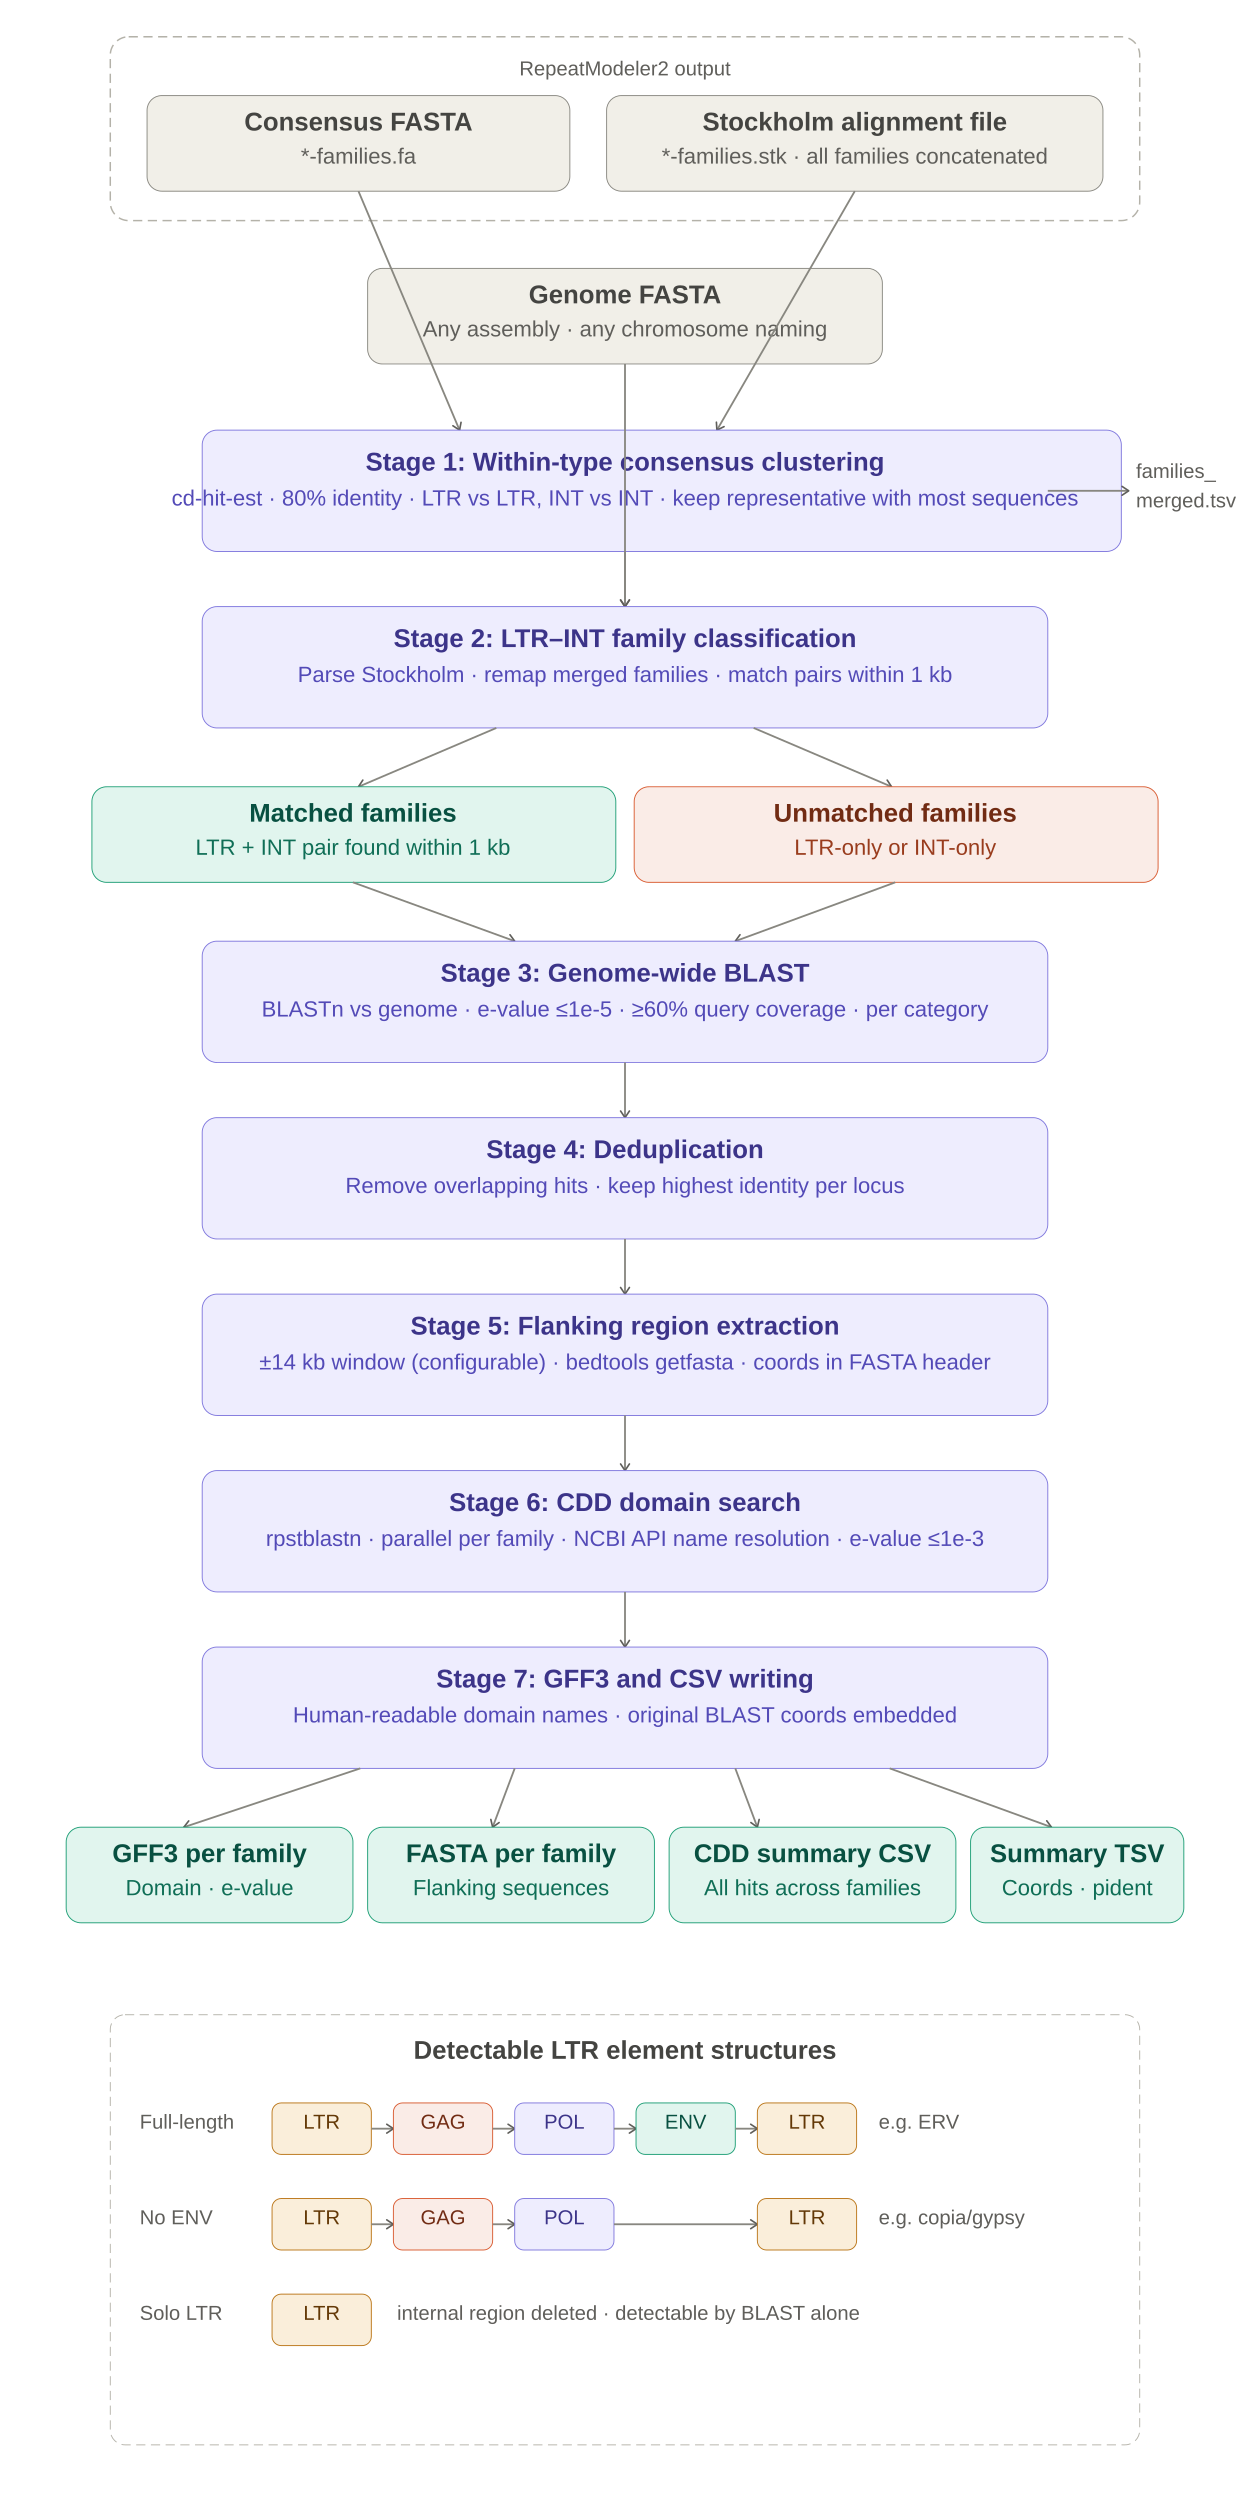
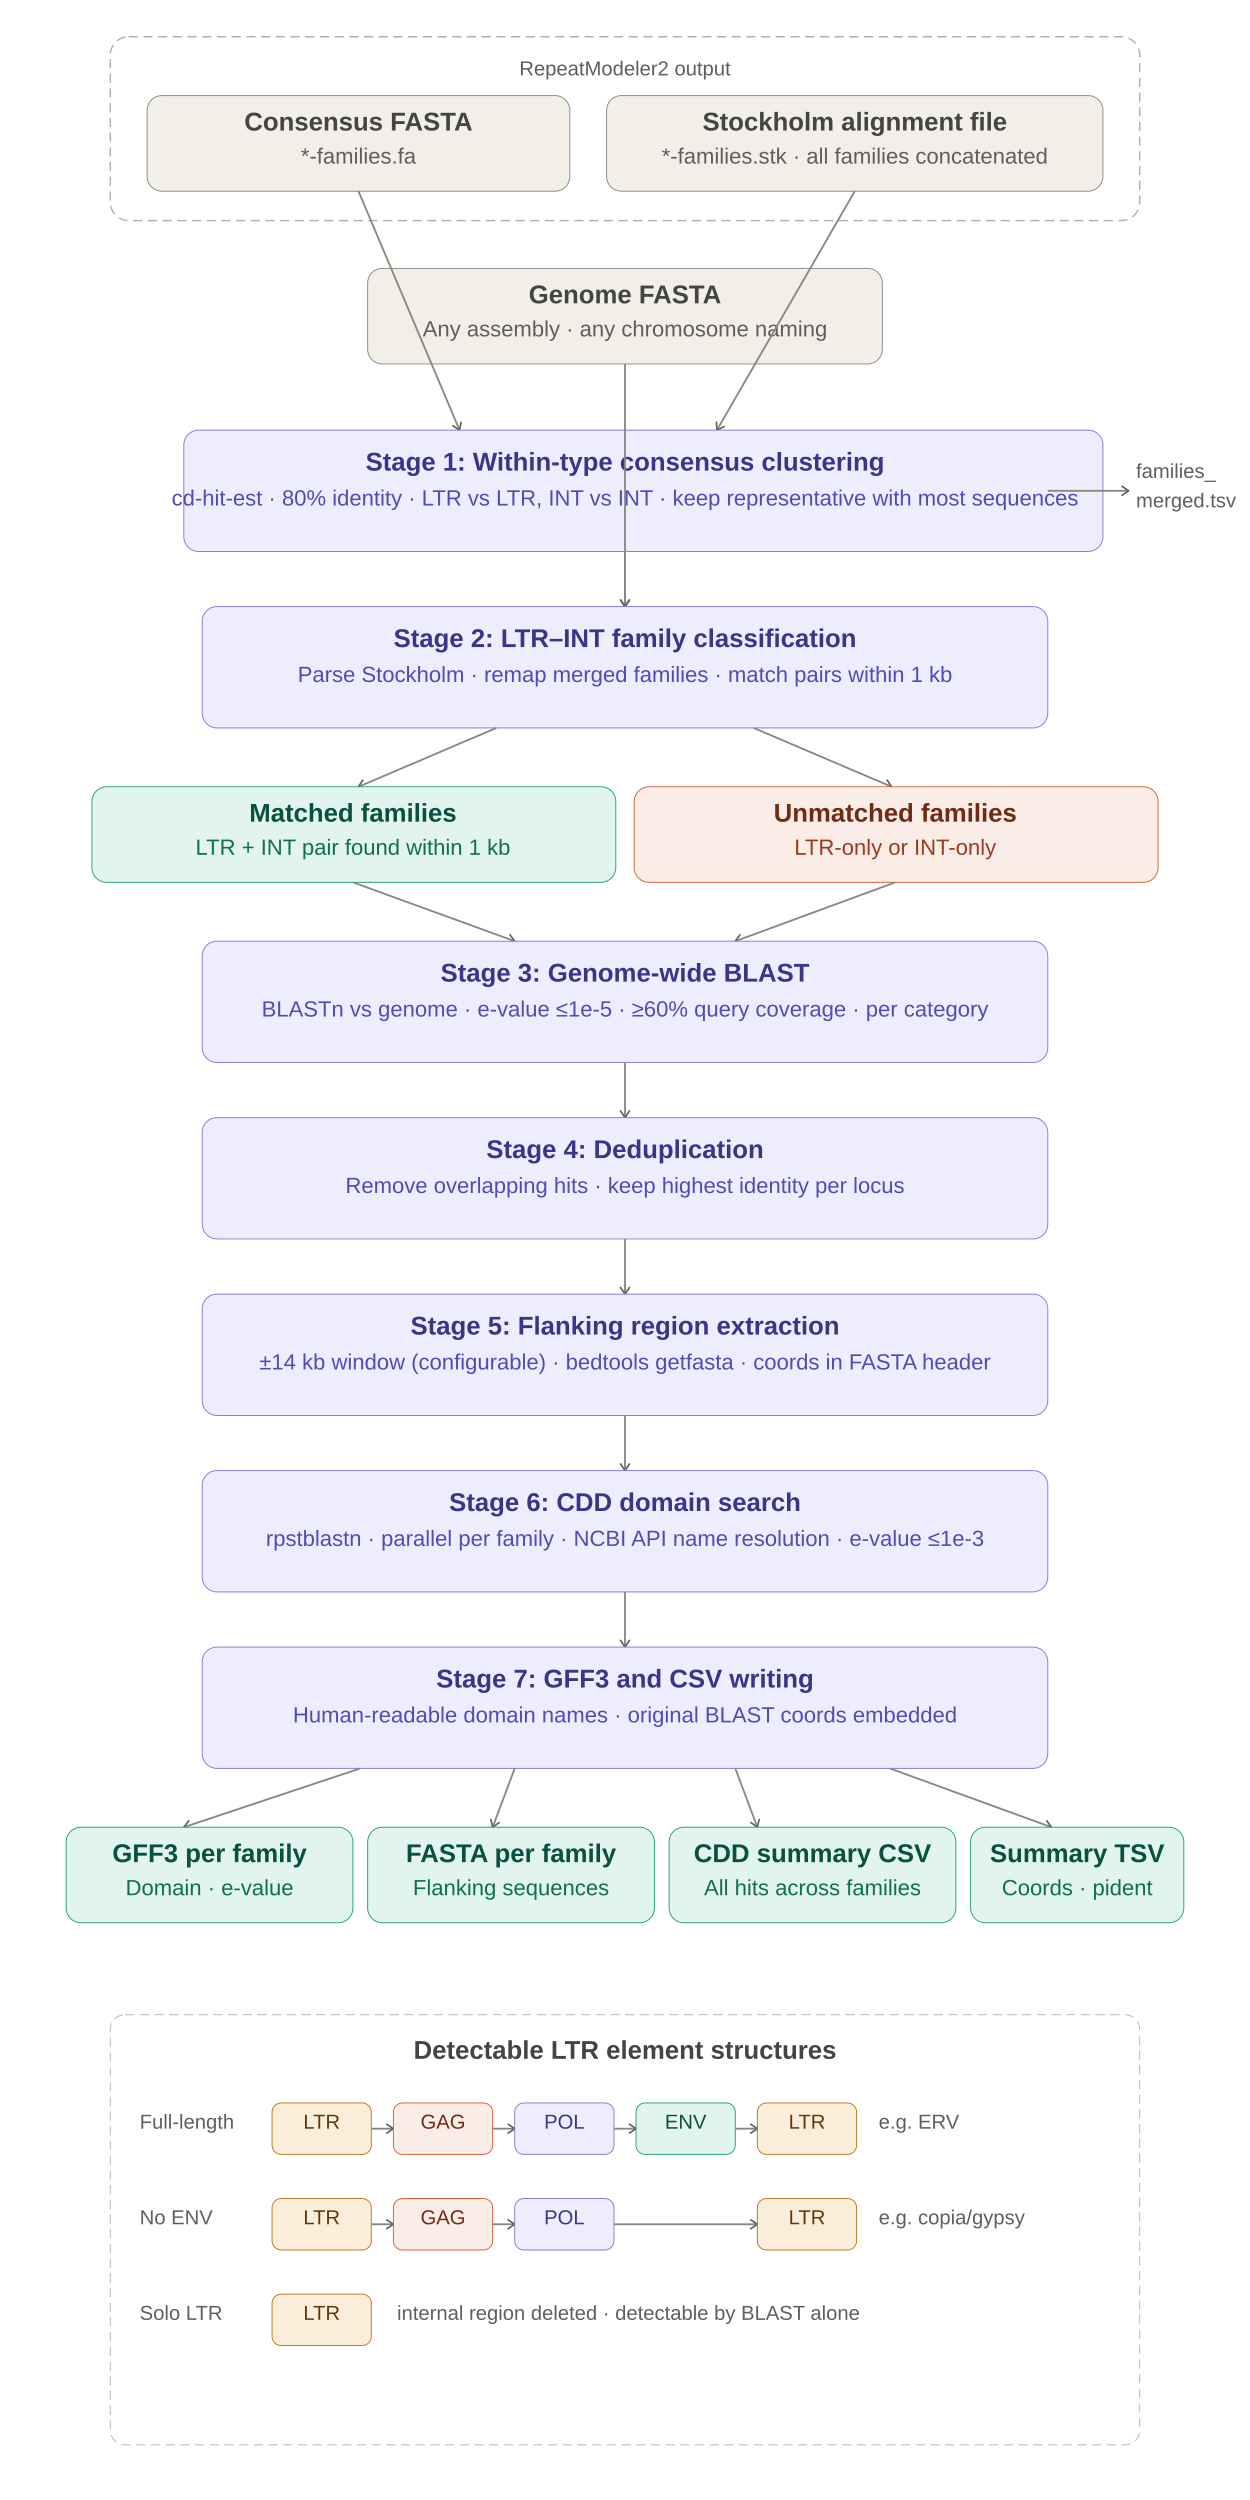
<svg xmlns="http://www.w3.org/2000/svg" width="680" viewBox="0 0 680 1360" font-family="Arial, Helvetica, sans-serif">
  <defs>
    <marker id="arrow" viewBox="0 0 10 10" refX="8" refY="5" markerWidth="6" markerHeight="6" orient="auto-start-reverse">
      <path d="M2 1L8 5L2 9" fill="none" stroke="#5F5E5A" stroke-width="1.5" stroke-linecap="round" stroke-linejoin="round" />
    </marker>
    <style>
      text { font-family: Arial, Helvetica, sans-serif; }
      .title { font-size: 14px; font-weight: 600; }
      .sub   { font-size: 12px; font-weight: 400; }
      .label { font-size: 11px; font-weight: 400; }
      .box-gray   { fill: #F1EFE8; stroke: #888780; }
      .box-purple { fill: #EEEDFE; stroke: #7F77DD; }
      .box-teal   { fill: #E1F5EE; stroke: #1D9E75; }
      .box-coral  { fill: #FAECE7; stroke: #D85A30; }
      .box-amber  { fill: #FAEEDA; stroke: #BA7517; }
      .box-dashed { fill: none;    stroke: #B4B2A9; stroke-dasharray: 5 3; }
      .t-gray-title   { fill: #444441; }
      .t-gray-sub     { fill: #5F5E5A; }
      .t-purple-title { fill: #3C3489; }
      .t-purple-sub   { fill: #534AB7; }
      .t-teal-title   { fill: #085041; }
      .t-teal-sub     { fill: #0F6E56; }
      .t-coral-title  { fill: #712B13; }
      .t-coral-sub    { fill: #993C1D; }
      .t-amber-title  { fill: #633806; }
      line.arr { stroke: #888780; fill: none; }
    </style>
  </defs>
  <rect x="60" y="20" width="560" height="100" rx="10" stroke-width="0.8" class="box-dashed" />
  <text x="340" y="41" text-anchor="middle" class="label t-gray-sub">RepeatModeler2 output</text>
  <rect x="80" y="52" width="230" height="52" rx="8" stroke-width="0.5" class="box-gray" />
  <text x="195" y="71" text-anchor="middle" class="title t-gray-title">Consensus FASTA</text>
  <text x="195" y="89" text-anchor="middle" class="sub t-gray-sub">*-families.fa</text>
  <rect x="330" y="52" width="270" height="52" rx="8" stroke-width="0.5" class="box-gray" />
  <text x="465" y="71" text-anchor="middle" class="title t-gray-title">Stockholm alignment file</text>
  <text x="465" y="89" text-anchor="middle" class="sub t-gray-sub">*-families.stk · all families concatenated</text>
  <rect x="200" y="146" width="280" height="52" rx="8" stroke-width="0.5" class="box-gray" />
  <text x="340" y="165" text-anchor="middle" class="title t-gray-title">Genome FASTA</text>
  <text x="340" y="183" text-anchor="middle" class="sub t-gray-sub">Any assembly · any chromosome naming</text>
  <line x1="195" y1="104" x2="250" y2="234" stroke-width="1" marker-end="url(#arrow)" class="arr" />
  <line x1="465" y1="104" x2="390" y2="234" stroke-width="1" marker-end="url(#arrow)" class="arr" />
-   <rect x="110" y="234" width="500" height="66" rx="8" stroke-width="0.5" class="box-purple" />
+   <rect x="100" y="234" width="500" height="66" rx="8" stroke-width="0.5" class="box-purple" />
  <text x="340" y="256" text-anchor="middle" class="title t-purple-title">Stage 1: Within-type consensus clustering</text>
  <text x="340" y="275" text-anchor="middle" class="sub t-purple-sub">cd-hit-est · 80% identity · LTR vs LTR, INT vs INT · keep representative with most sequences</text>
  <line x1="570" y1="267" x2="614" y2="267" stroke-width="1" marker-end="url(#arrow)" class="arr" />
  <text x="618" y="260" class="label t-gray-sub">families_</text>
  <text x="618" y="276" class="label t-gray-sub">merged.tsv</text>
  <line x1="340" y1="300" x2="340" y2="330" stroke-width="1" marker-end="url(#arrow)" class="arr" />
  <line x1="340" y1="198" x2="340" y2="330" stroke-width="1" marker-end="url(#arrow)" class="arr" />
  <rect x="110" y="330" width="460" height="66" rx="8" stroke-width="0.5" class="box-purple" />
  <text x="340" y="352" text-anchor="middle" class="title t-purple-title">Stage 2: LTR–INT family classification</text>
  <text x="340" y="371" text-anchor="middle" class="sub t-purple-sub">Parse Stockholm · remap merged families · match pairs within 1 kb</text>
  <line x1="270" y1="396" x2="195" y2="428" stroke-width="1" marker-end="url(#arrow)" class="arr" />
  <line x1="410" y1="396" x2="485" y2="428" stroke-width="1" marker-end="url(#arrow)" class="arr" />
  <rect x="50" y="428" width="285" height="52" rx="8" stroke-width="0.5" class="box-teal" />
  <text x="192" y="447" text-anchor="middle" class="title t-teal-title">Matched families</text>
  <text x="192" y="465" text-anchor="middle" class="sub t-teal-sub">LTR + INT pair found within 1 kb</text>
  <rect x="345" y="428" width="285" height="52" rx="8" stroke-width="0.5" class="box-coral" />
  <text x="487" y="447" text-anchor="middle" class="title t-coral-title">Unmatched families</text>
  <text x="487" y="465" text-anchor="middle" class="sub t-coral-sub">LTR-only or INT-only</text>
  <line x1="192" y1="480" x2="280" y2="512" stroke-width="1" marker-end="url(#arrow)" class="arr" />
  <line x1="487" y1="480" x2="400" y2="512" stroke-width="1" marker-end="url(#arrow)" class="arr" />
  <rect x="110" y="512" width="460" height="66" rx="8" stroke-width="0.5" class="box-purple" />
  <text x="340" y="534" text-anchor="middle" class="title t-purple-title">Stage 3: Genome-wide BLAST</text>
  <text x="340" y="553" text-anchor="middle" class="sub t-purple-sub">BLASTn vs genome · e-value ≤1e-5 · ≥60% query coverage · per category</text>
  <line x1="340" y1="578" x2="340" y2="608" stroke-width="1" marker-end="url(#arrow)" class="arr" />
  <rect x="110" y="608" width="460" height="66" rx="8" stroke-width="0.5" class="box-purple" />
  <text x="340" y="630" text-anchor="middle" class="title t-purple-title">Stage 4: Deduplication</text>
  <text x="340" y="649" text-anchor="middle" class="sub t-purple-sub">Remove overlapping hits · keep highest identity per locus</text>
  <line x1="340" y1="674" x2="340" y2="704" stroke-width="1" marker-end="url(#arrow)" class="arr" />
  <rect x="110" y="704" width="460" height="66" rx="8" stroke-width="0.5" class="box-purple" />
  <text x="340" y="726" text-anchor="middle" class="title t-purple-title">Stage 5: Flanking region extraction</text>
  <text x="340" y="745" text-anchor="middle" class="sub t-purple-sub">±14 kb window (configurable) · bedtools getfasta · coords in FASTA header</text>
  <line x1="340" y1="770" x2="340" y2="800" stroke-width="1" marker-end="url(#arrow)" class="arr" />
  <rect x="110" y="800" width="460" height="66" rx="8" stroke-width="0.5" class="box-purple" />
  <text x="340" y="822" text-anchor="middle" class="title t-purple-title">Stage 6: CDD domain search</text>
  <text x="340" y="841" text-anchor="middle" class="sub t-purple-sub">rpstblastn · parallel per family · NCBI API name resolution · e-value ≤1e-3</text>
  <line x1="340" y1="866" x2="340" y2="896" stroke-width="1" marker-end="url(#arrow)" class="arr" />
  <rect x="110" y="896" width="460" height="66" rx="8" stroke-width="0.5" class="box-purple" />
  <text x="340" y="918" text-anchor="middle" class="title t-purple-title">Stage 7: GFF3 and CSV writing</text>
  <text x="340" y="937" text-anchor="middle" class="sub t-purple-sub">Human-readable domain names · original BLAST coords embedded</text>
  <line x1="196" y1="962" x2="100" y2="994" stroke-width="1" marker-end="url(#arrow)" class="arr" />
  <line x1="280" y1="962" x2="268" y2="994" stroke-width="1" marker-end="url(#arrow)" class="arr" />
  <line x1="400" y1="962" x2="412" y2="994" stroke-width="1" marker-end="url(#arrow)" class="arr" />
  <line x1="484" y1="962" x2="572" y2="994" stroke-width="1" marker-end="url(#arrow)" class="arr" />
  <rect x="36" y="994" width="156" height="52" rx="8" stroke-width="0.5" class="box-teal" />
  <text x="114" y="1013" text-anchor="middle" class="title t-teal-title">GFF3 per family</text>
  <text x="114" y="1031" text-anchor="middle" class="sub t-teal-sub">Domain · e-value</text>
  <rect x="200" y="994" width="156" height="52" rx="8" stroke-width="0.5" class="box-teal" />
  <text x="278" y="1013" text-anchor="middle" class="title t-teal-title">FASTA per family</text>
  <text x="278" y="1031" text-anchor="middle" class="sub t-teal-sub">Flanking sequences</text>
  <rect x="364" y="994" width="156" height="52" rx="8" stroke-width="0.5" class="box-teal" />
  <text x="442" y="1013" text-anchor="middle" class="title t-teal-title">CDD summary CSV</text>
  <text x="442" y="1031" text-anchor="middle" class="sub t-teal-sub">All hits across families</text>
  <rect x="528" y="994" width="116" height="52" rx="8" stroke-width="0.5" class="box-teal" />
  <text x="586" y="1013" text-anchor="middle" class="title t-teal-title">Summary TSV</text>
  <text x="586" y="1031" text-anchor="middle" class="sub t-teal-sub">Coords · pident</text>
  <rect x="60" y="1096" width="560" height="234" rx="8" stroke-width="0.5" class="box-dashed" />
  <text x="340" y="1120" text-anchor="middle" class="title t-gray-title">Detectable LTR element structures</text>
  <text x="76" y="1158" class="label t-gray-sub">Full-length</text>
  <rect x="148" y="1144" width="54" height="28" rx="5" stroke-width="0.5" class="box-amber" />
  <text x="175" y="1158" text-anchor="middle" class="label t-amber-title">LTR</text>
  <line x1="202" y1="1158" x2="214" y2="1158" stroke-width="1" marker-end="url(#arrow)" class="arr" />
  <rect x="214" y="1144" width="54" height="28" rx="5" stroke-width="0.5" class="box-coral" />
  <text x="241" y="1158" text-anchor="middle" class="label t-coral-title">GAG</text>
  <line x1="268" y1="1158" x2="280" y2="1158" stroke-width="1" marker-end="url(#arrow)" class="arr" />
  <rect x="280" y="1144" width="54" height="28" rx="5" stroke-width="0.5" class="box-purple" />
  <text x="307" y="1158" text-anchor="middle" class="label t-purple-title">POL</text>
  <line x1="334" y1="1158" x2="346" y2="1158" stroke-width="1" marker-end="url(#arrow)" class="arr" />
  <rect x="346" y="1144" width="54" height="28" rx="5" stroke-width="0.5" class="box-teal" />
  <text x="373" y="1158" text-anchor="middle" class="label t-teal-title">ENV</text>
  <line x1="400" y1="1158" x2="412" y2="1158" stroke-width="1" marker-end="url(#arrow)" class="arr" />
  <rect x="412" y="1144" width="54" height="28" rx="5" stroke-width="0.5" class="box-amber" />
  <text x="439" y="1158" text-anchor="middle" class="label t-amber-title">LTR</text>
  <text x="478" y="1158" class="label t-gray-sub">e.g. ERV</text>
  <text x="76" y="1210" class="label t-gray-sub">No ENV</text>
  <rect x="148" y="1196" width="54" height="28" rx="5" stroke-width="0.5" class="box-amber" />
  <text x="175" y="1210" text-anchor="middle" class="label t-amber-title">LTR</text>
  <line x1="202" y1="1210" x2="214" y2="1210" stroke-width="1" marker-end="url(#arrow)" class="arr" />
  <rect x="214" y="1196" width="54" height="28" rx="5" stroke-width="0.5" class="box-coral" />
  <text x="241" y="1210" text-anchor="middle" class="label t-coral-title">GAG</text>
  <line x1="268" y1="1210" x2="280" y2="1210" stroke-width="1" marker-end="url(#arrow)" class="arr" />
  <rect x="280" y="1196" width="54" height="28" rx="5" stroke-width="0.5" class="box-purple" />
  <text x="307" y="1210" text-anchor="middle" class="label t-purple-title">POL</text>
  <line x1="334" y1="1210" x2="412" y2="1210" stroke-width="1" marker-end="url(#arrow)" class="arr" />
  <rect x="412" y="1196" width="54" height="28" rx="5" stroke-width="0.5" class="box-amber" />
  <text x="439" y="1210" text-anchor="middle" class="label t-amber-title">LTR</text>
  <text x="478" y="1210" class="label t-gray-sub">e.g. copia/gypsy</text>
  <text x="76" y="1262" class="label t-gray-sub">Solo LTR</text>
  <rect x="148" y="1248" width="54" height="28" rx="5" stroke-width="0.5" class="box-amber" />
  <text x="175" y="1262" text-anchor="middle" class="label t-amber-title">LTR</text>
  <text x="216" y="1262" class="label t-gray-sub">internal region deleted · detectable by BLAST alone</text>
</svg>
